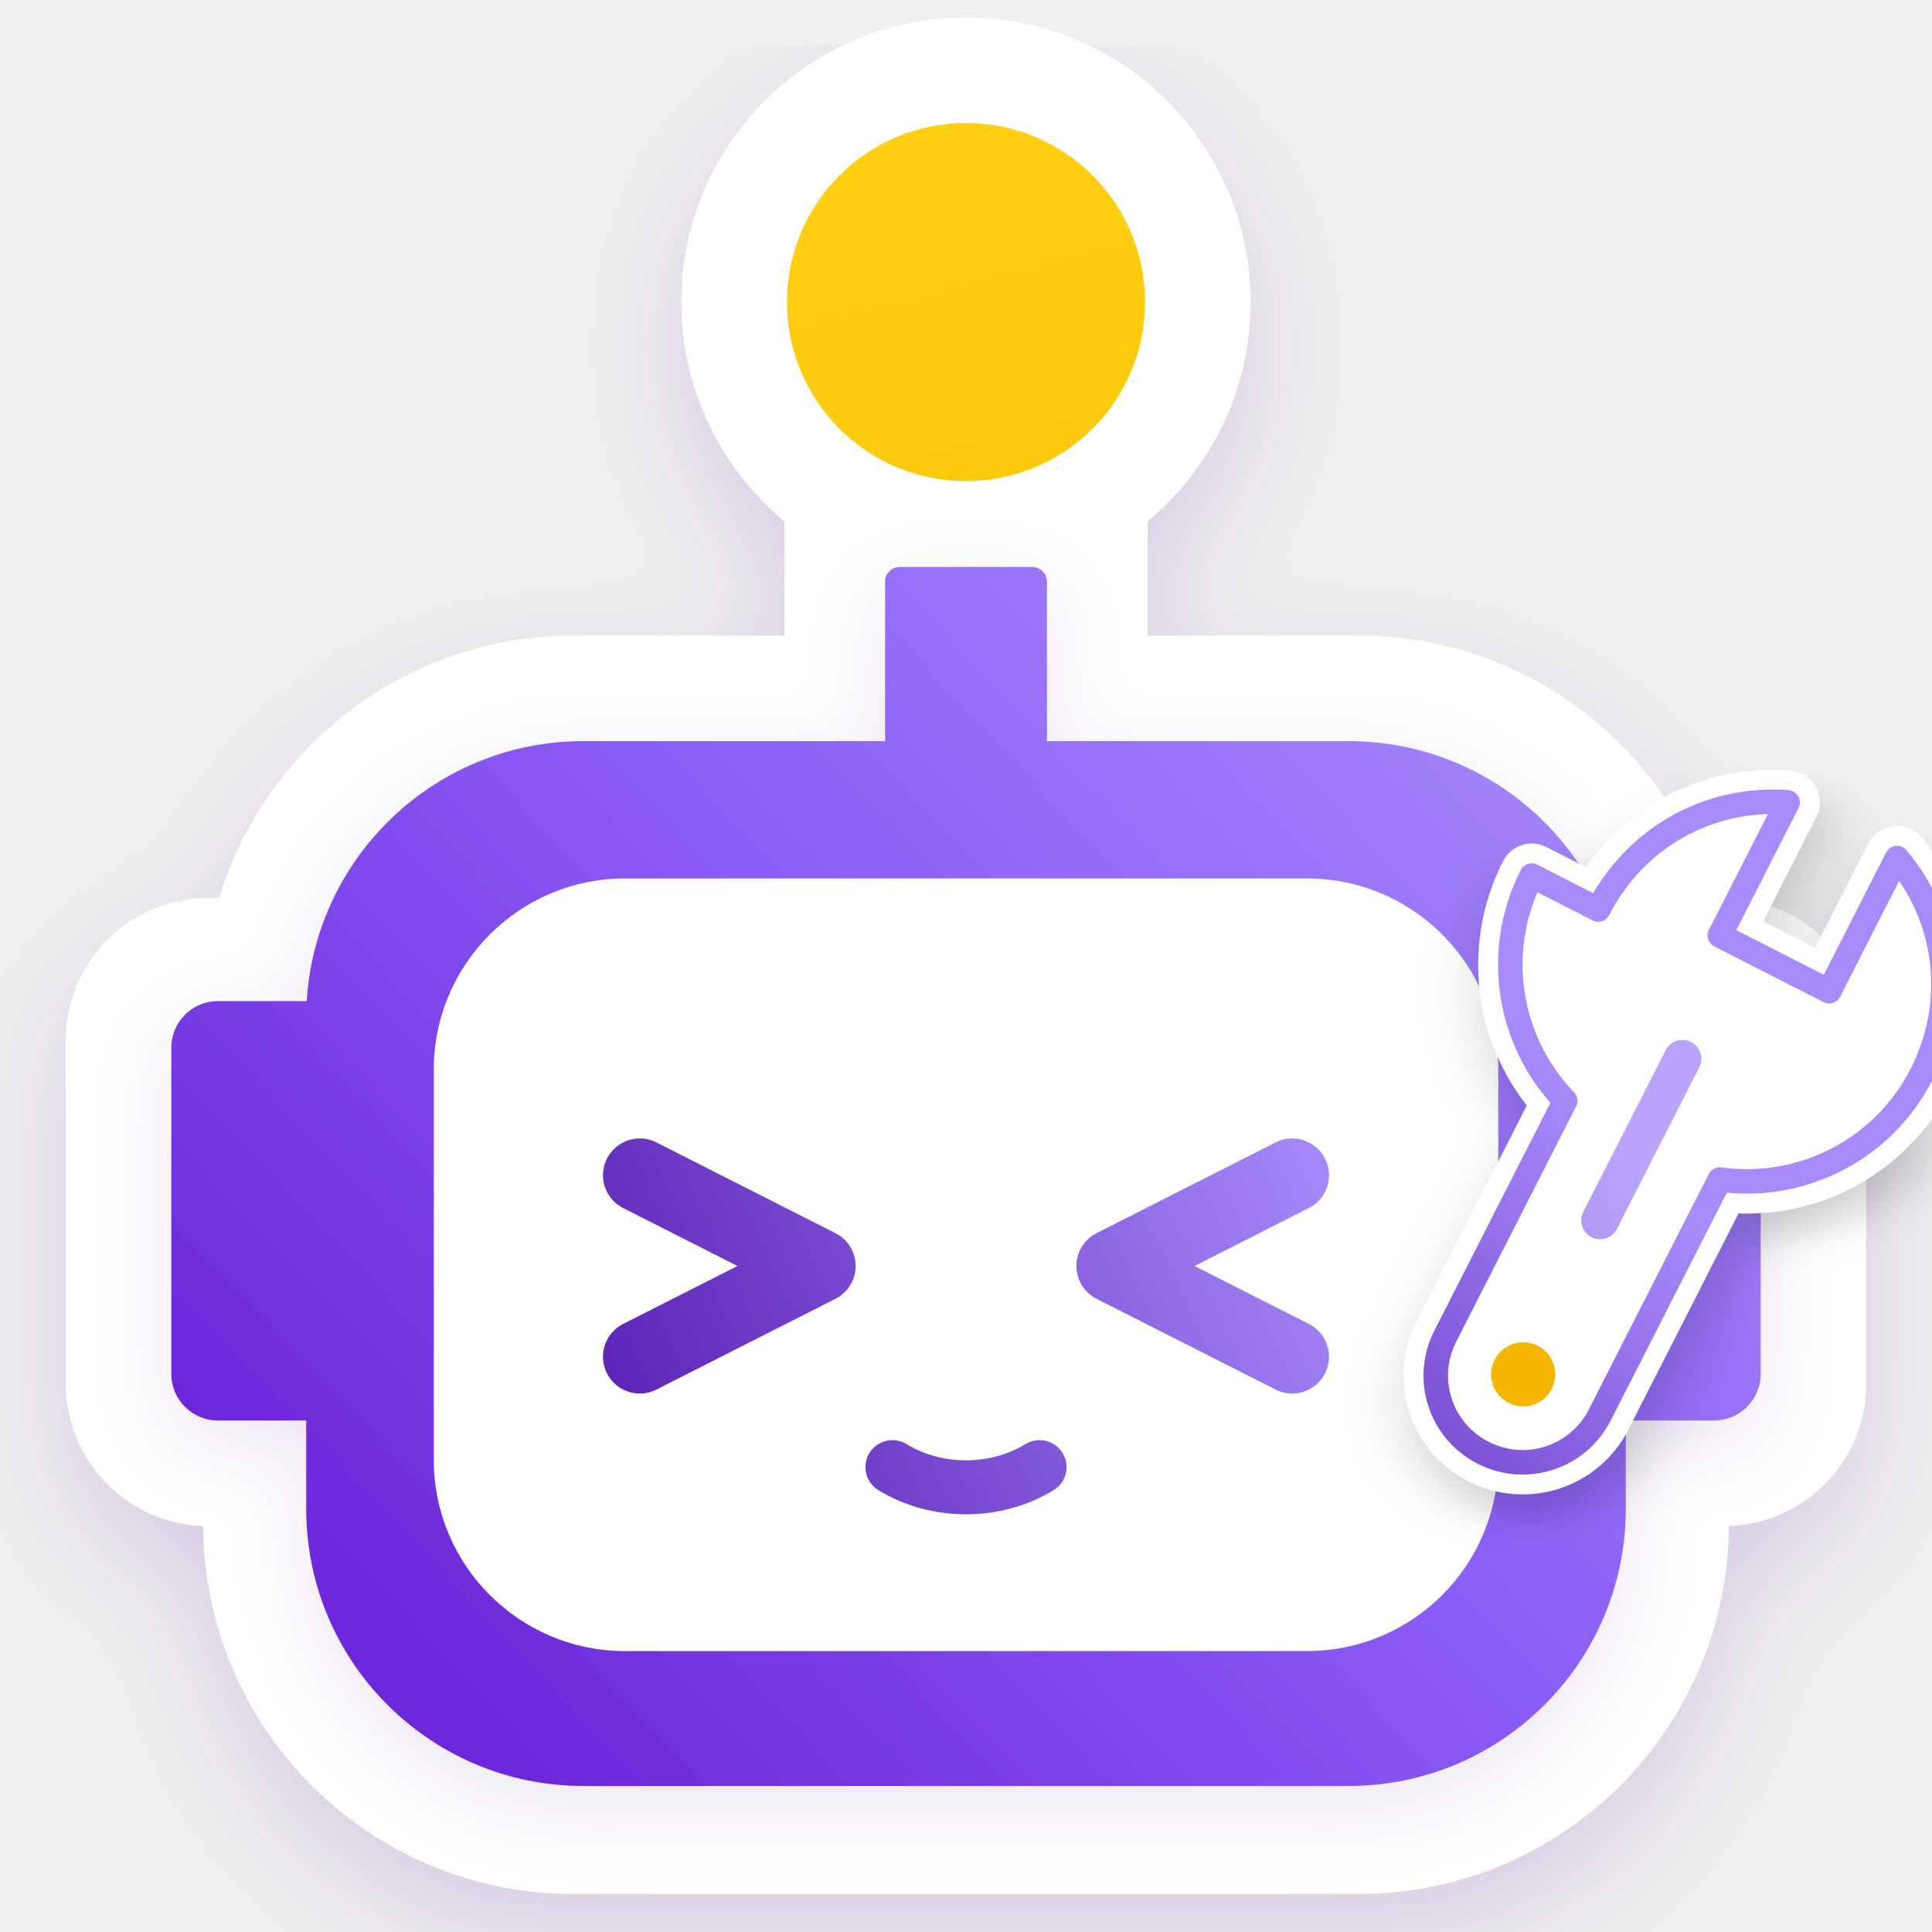
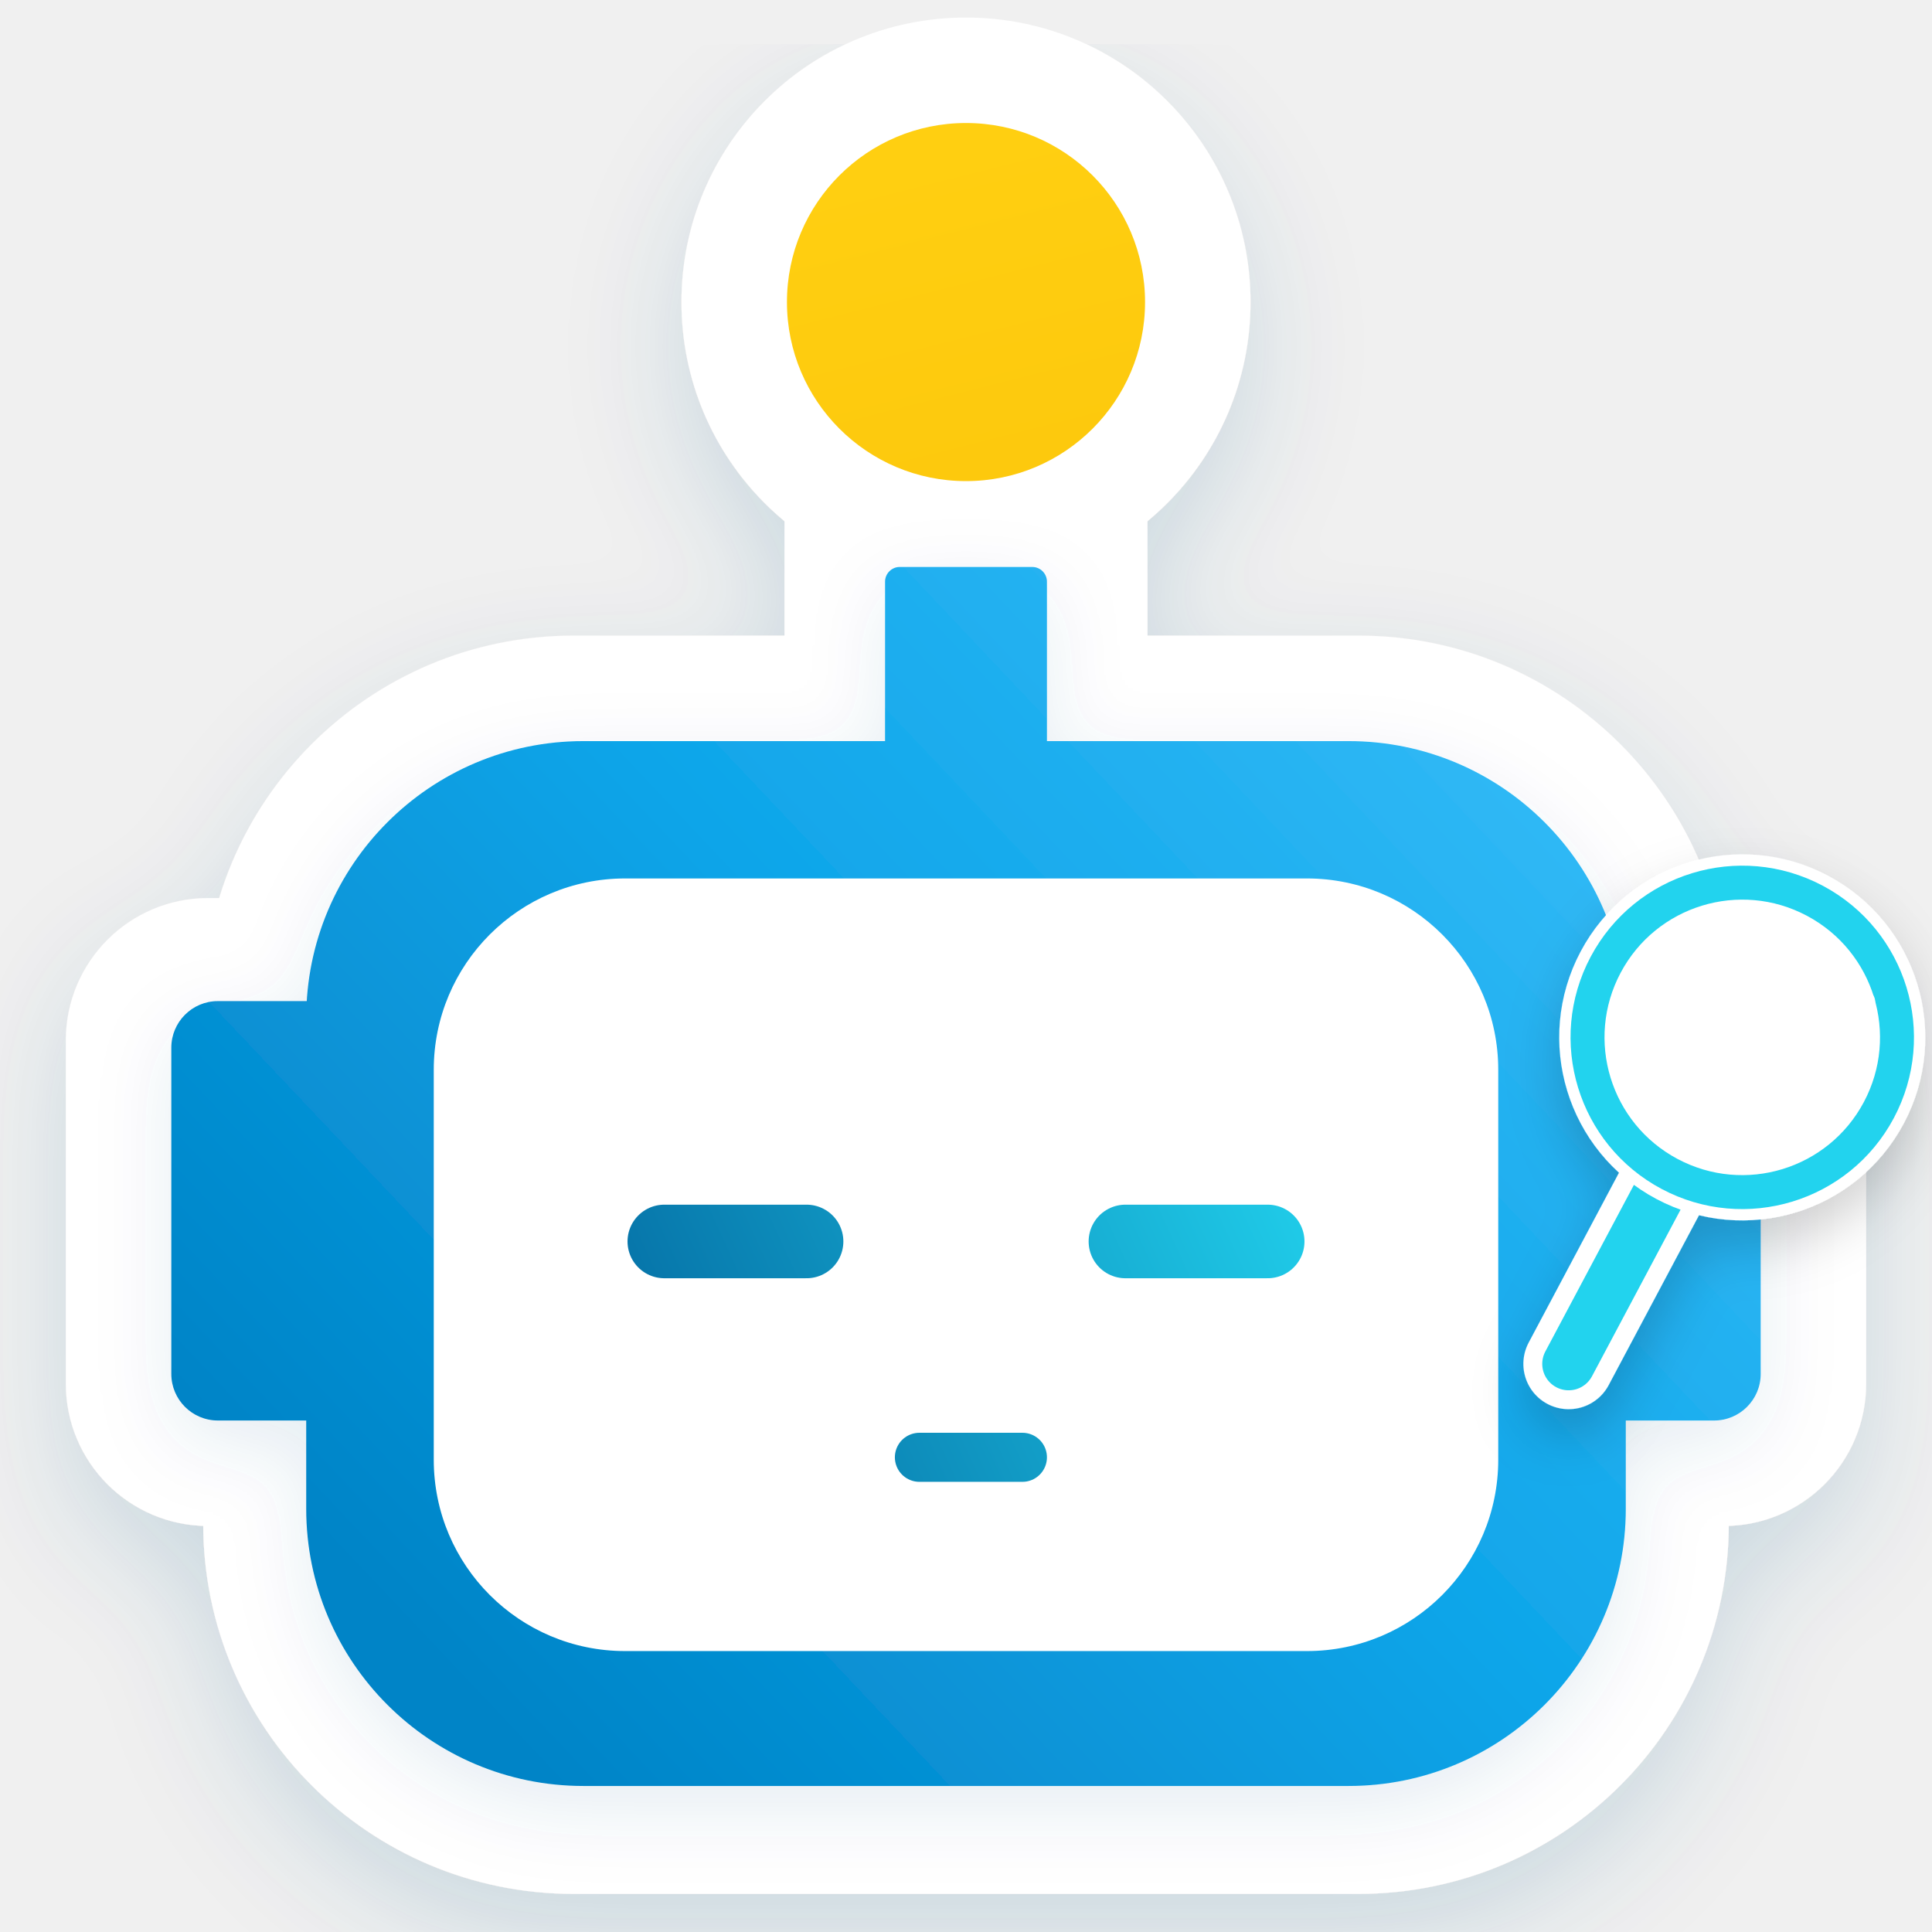
<svg xmlns="http://www.w3.org/2000/svg" width="96" height="96" viewBox="0 0 1024 1024" fill="none" role="img" aria-labelledby="title desc">
  <defs>
    <linearGradient id="role-body" x1="279" y1="766" x2="736" y2="334" gradientUnits="userSpaceOnUse">
-       <stop offset="0" stop-color="#6d28d9" />
-       <stop offset=".5" stop-color="#8b5cf6" />
-       <stop offset="1" stop-color="#a78bfa" />
+       <stop offset="0" stop-color="#0284c7" />
+       <stop offset=".5" stop-color="#0ea5e9" />
+       <stop offset="1" stop-color="#38bdf8" />
    </linearGradient>
    <linearGradient id="role-mark" x1="366" y1="694" x2="658" y2="560" gradientUnits="userSpaceOnUse">
-       <stop offset="0" stop-color="#5b21b6" />
-       <stop offset="1" stop-color="#a78bfa" />
+       <stop offset="0" stop-color="#0369a1" />
+       <stop offset="1" stop-color="#22d3ee" />
    </linearGradient>
    <linearGradient id="yellow" x1="481" y1="174" x2="617" y2="713" gradientUnits="userSpaceOnUse">
      <stop offset="0" stop-color="#ffcf11" />
      <stop offset="1" stop-color="#f6b500" />
    </linearGradient>
    <filter id="soft-shadow" x="-12%" y="-12%" width="124%" height="124%">
-       <feDropShadow dx="0" dy="18" stdDeviation="24" flood-color="#4c1d95" flood-opacity=".16" />
+       <feDropShadow dx="0" dy="18" stdDeviation="24" flood-color="#075985" flood-opacity=".16" />
    </filter>
    <filter id="inner-lift" x="-8%" y="-8%" width="116%" height="116%">
-       <feDropShadow dx="0" dy="10" stdDeviation="16" flood-color="#4c1d95" flood-opacity=".1" />
+       <feDropShadow dx="0" dy="10" stdDeviation="16" flood-color="#075985" flood-opacity=".1" />
    </filter>
    <filter id="accessory-lift" x="-18%" y="-18%" width="136%" height="136%">
      <feDropShadow dx="0" dy="14" stdDeviation="14" flood-color="#020617" flood-opacity=".18" />
    </filter>
  </defs>
  <g transform="translate(512 528) scale(1.3) translate(-512 -512)">
    <g filter="url(#soft-shadow)">
      <rect x="201" y="365" width="622" height="513" rx="151" fill="#fff" />
      <rect x="145" y="472" width="136" height="256" rx="58" fill="#fff" />
      <rect x="743" y="472" width="136" height="256" rx="58" fill="#fff" />
      <rect x="438" y="270" width="148" height="182" rx="2" fill="#fff" />
      <circle cx="512" cy="229" r="116" fill="#fff" />
    </g>
    <g filter="url(#inner-lift)">
      <rect x="243" y="408" width="538" height="426" rx="113" fill="url(#role-body)" />
      <rect x="188" y="514" width="90" height="171" rx="19" fill="url(#role-body)" />
      <rect x="746" y="514" width="90" height="171" rx="19" fill="url(#role-body)" />
      <rect x="479" y="337" width="66" height="119" rx="6" fill="url(#role-body)" />
    </g>
    <rect x="295" y="464" width="434" height="315" rx="78" fill="#fff" />
    <circle cx="512" cy="229" r="73" fill="url(#yellow)" />
-     <path d="M379 585 452 622 379 659" stroke="url(#role-mark)" stroke-width="30" stroke-linecap="round" stroke-linejoin="round" />
-     <path d="M645 585 572 622 645 659" stroke="url(#role-mark)" stroke-width="30" stroke-linecap="round" stroke-linejoin="round" />
-     <path d="M482 704c18 11 42 11 60 0" stroke="url(#role-mark)" stroke-width="22" stroke-linecap="round" fill="none" />
+     <path d="M389 612h58" stroke="url(#role-mark)" stroke-width="30" stroke-linecap="round" />
+     <path d="M577 612h58" stroke="url(#role-mark)" stroke-width="30" stroke-linecap="round" />
+     <path d="M493 700h42" stroke="url(#role-mark)" stroke-width="20" stroke-linecap="round" />
  </g>
-   <g transform="translate(122 -140) rotate(-18 826 706)" filter="url(#accessory-lift)">
-     <path d="M756 595c30-30 74-39 113-23l-56 56 46 46 56-56c16 39 7 83-23 113-32 32-80 39-119 20L674 850c-18 18-47 18-65 0s-18-47 0-65l99-99c-19-39-12-87 20-119Z" fill="#fff" stroke="#fff" stroke-width="34" stroke-linejoin="round" />
-     <path d="M756 595c30-30 74-39 113-23l-56 56 46 46 56-56c16 39 7 83-23 113-32 32-80 39-119 20L674 850c-18 18-47 18-65 0s-18-47 0-65l99-99c-19-39-12-87 20-119Z" fill="#fff" stroke="url(#role-mark)" stroke-width="13" stroke-linejoin="round" />
-     <circle cx="642" cy="817" r="17" fill="url(#yellow)" />
-     <path d="M706 752 774 684" stroke="url(#role-mark)" stroke-width="20" stroke-linecap="round" opacity=".78" />
+   <g filter="url(#accessory-lift)">
+     <g transform="translate(22 -22) rotate(28 862 646)">
+       <path d="M862 646v112" stroke="#fff" stroke-width="48" stroke-linecap="round" />
+       <path d="M862 646v112" stroke="url(#role-mark)" stroke-width="28" stroke-linecap="round" />
+       <circle cx="862" cy="562" r="82" fill="#fff" stroke="#fff" stroke-width="30" />
+       <circle cx="862" cy="562" r="82" fill="#fff" fill-opacity=".72" stroke="url(#role-mark)" stroke-width="18" />
+       <path d="M828 534c21-22 54-30 82-19" stroke="#fff" stroke-width="12" stroke-linecap="round" opacity=".9" />
+     </g>
  </g>
</svg>
